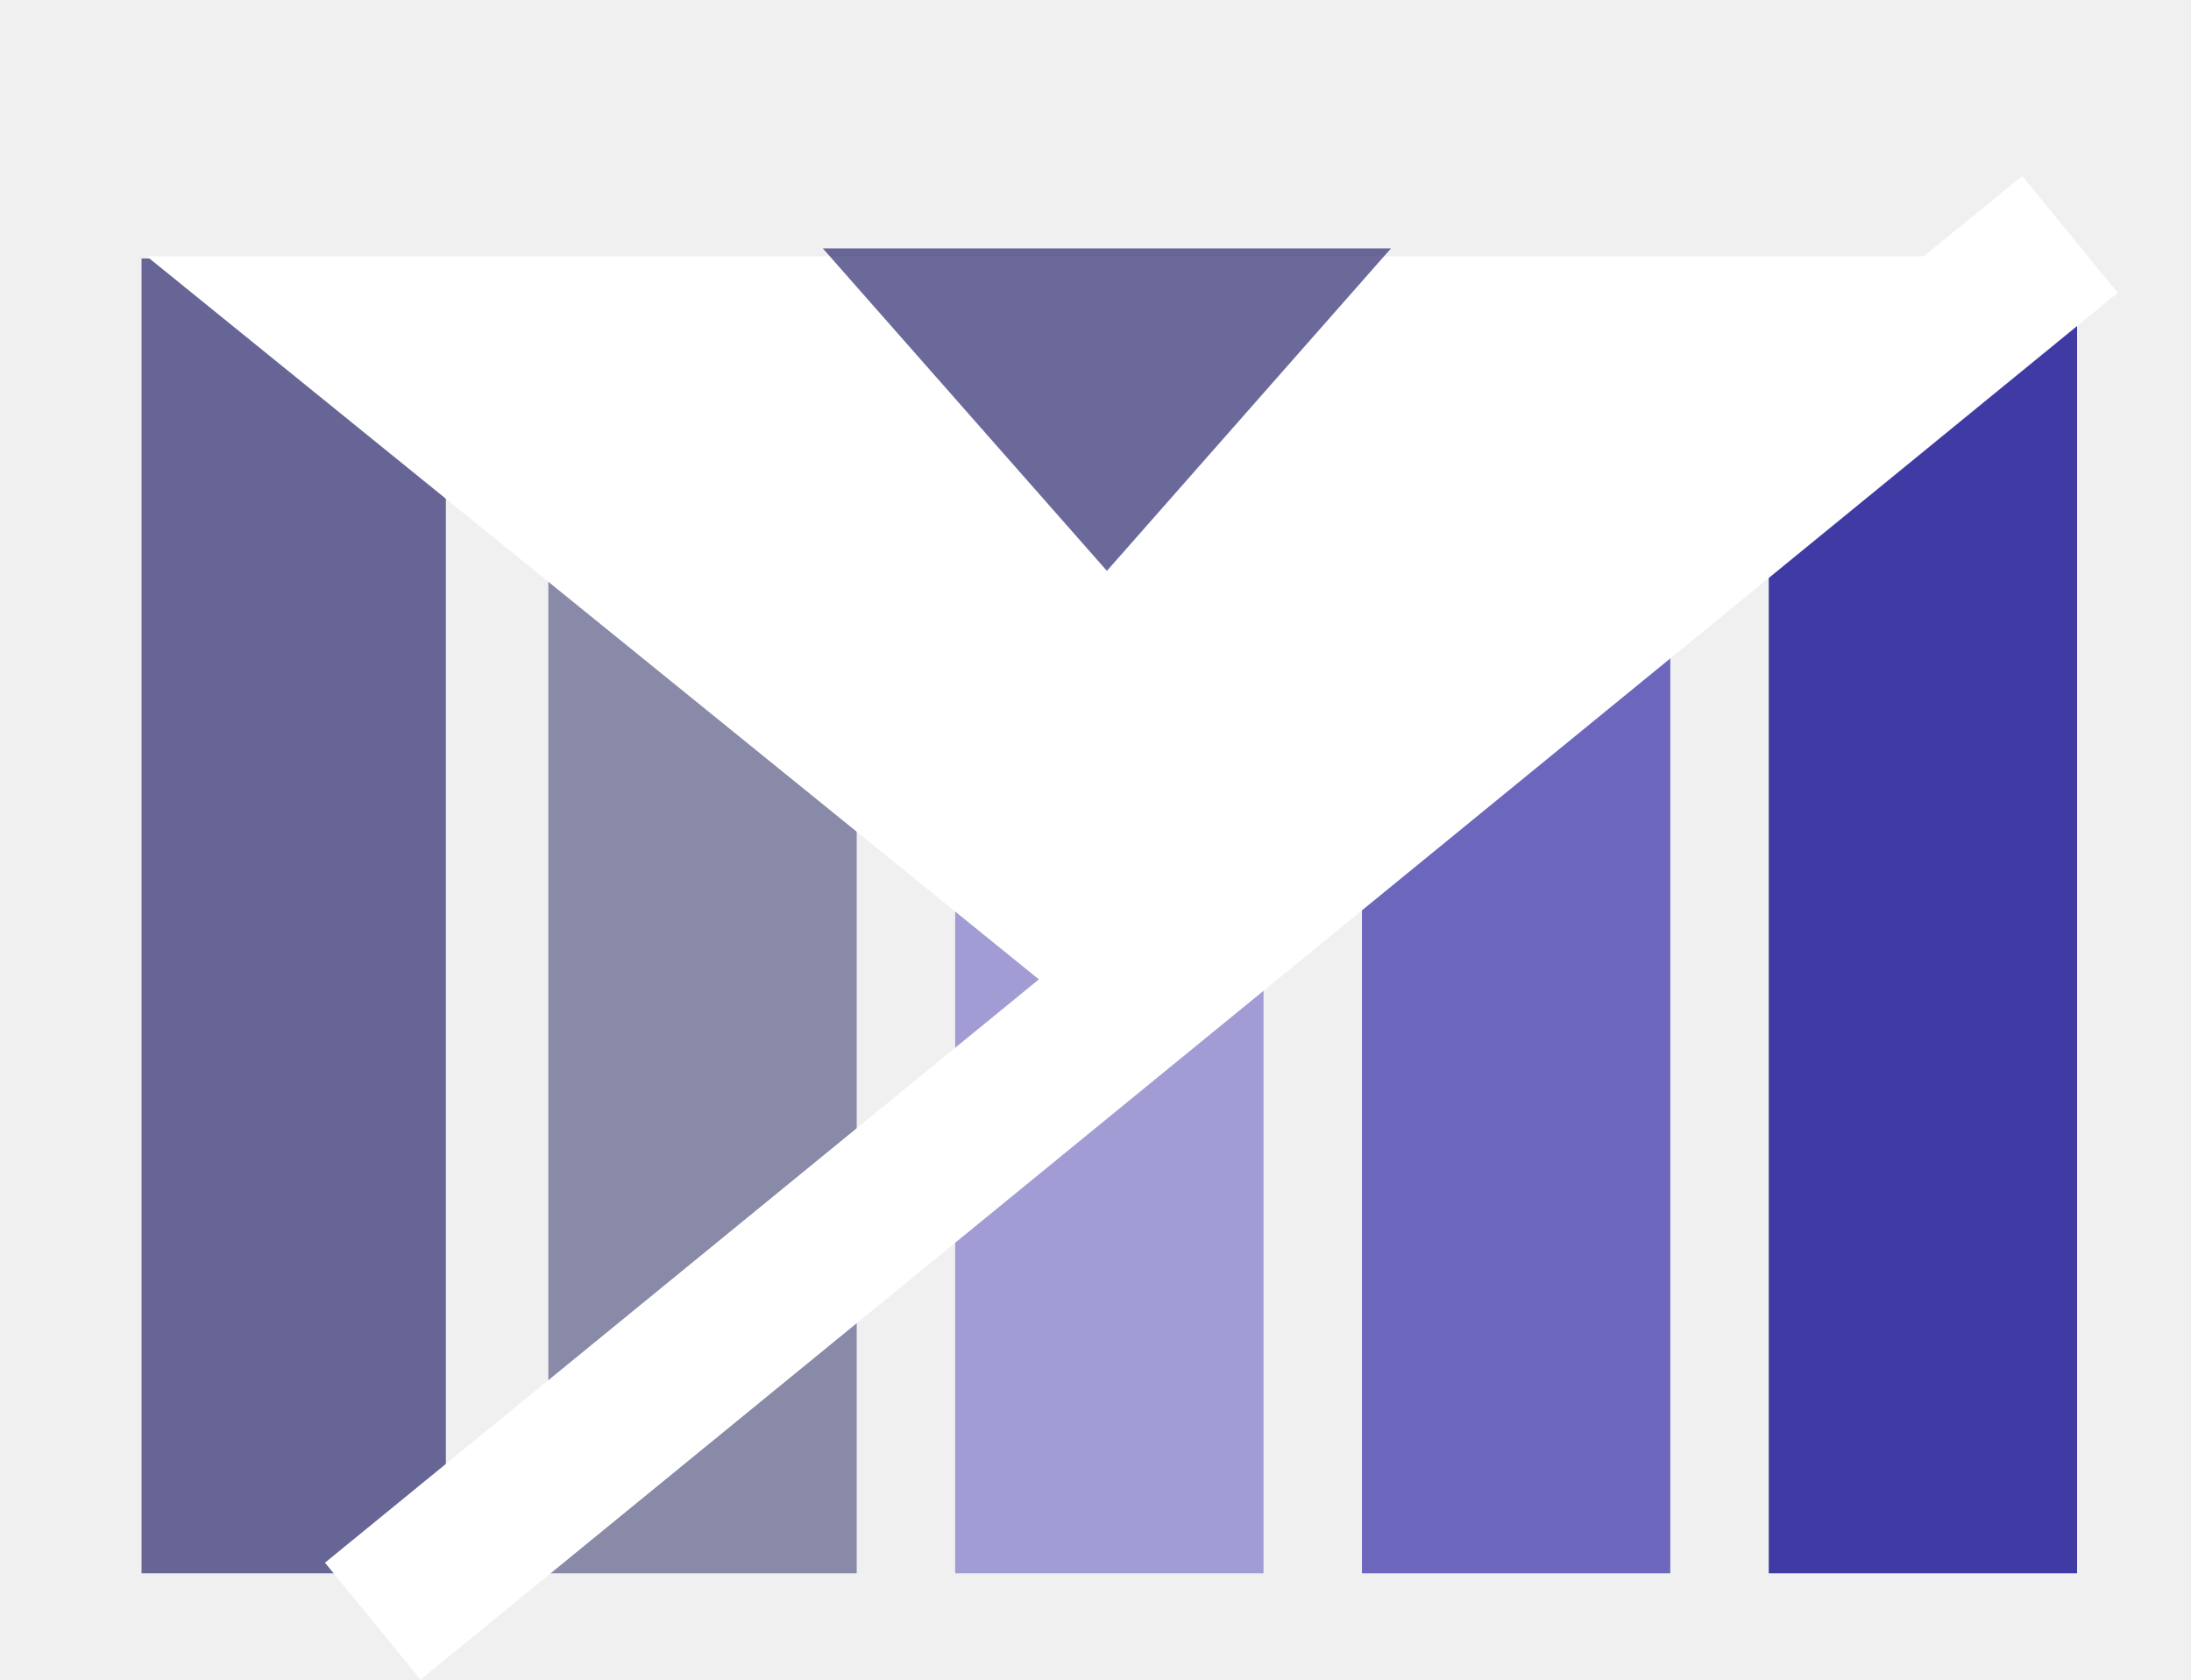
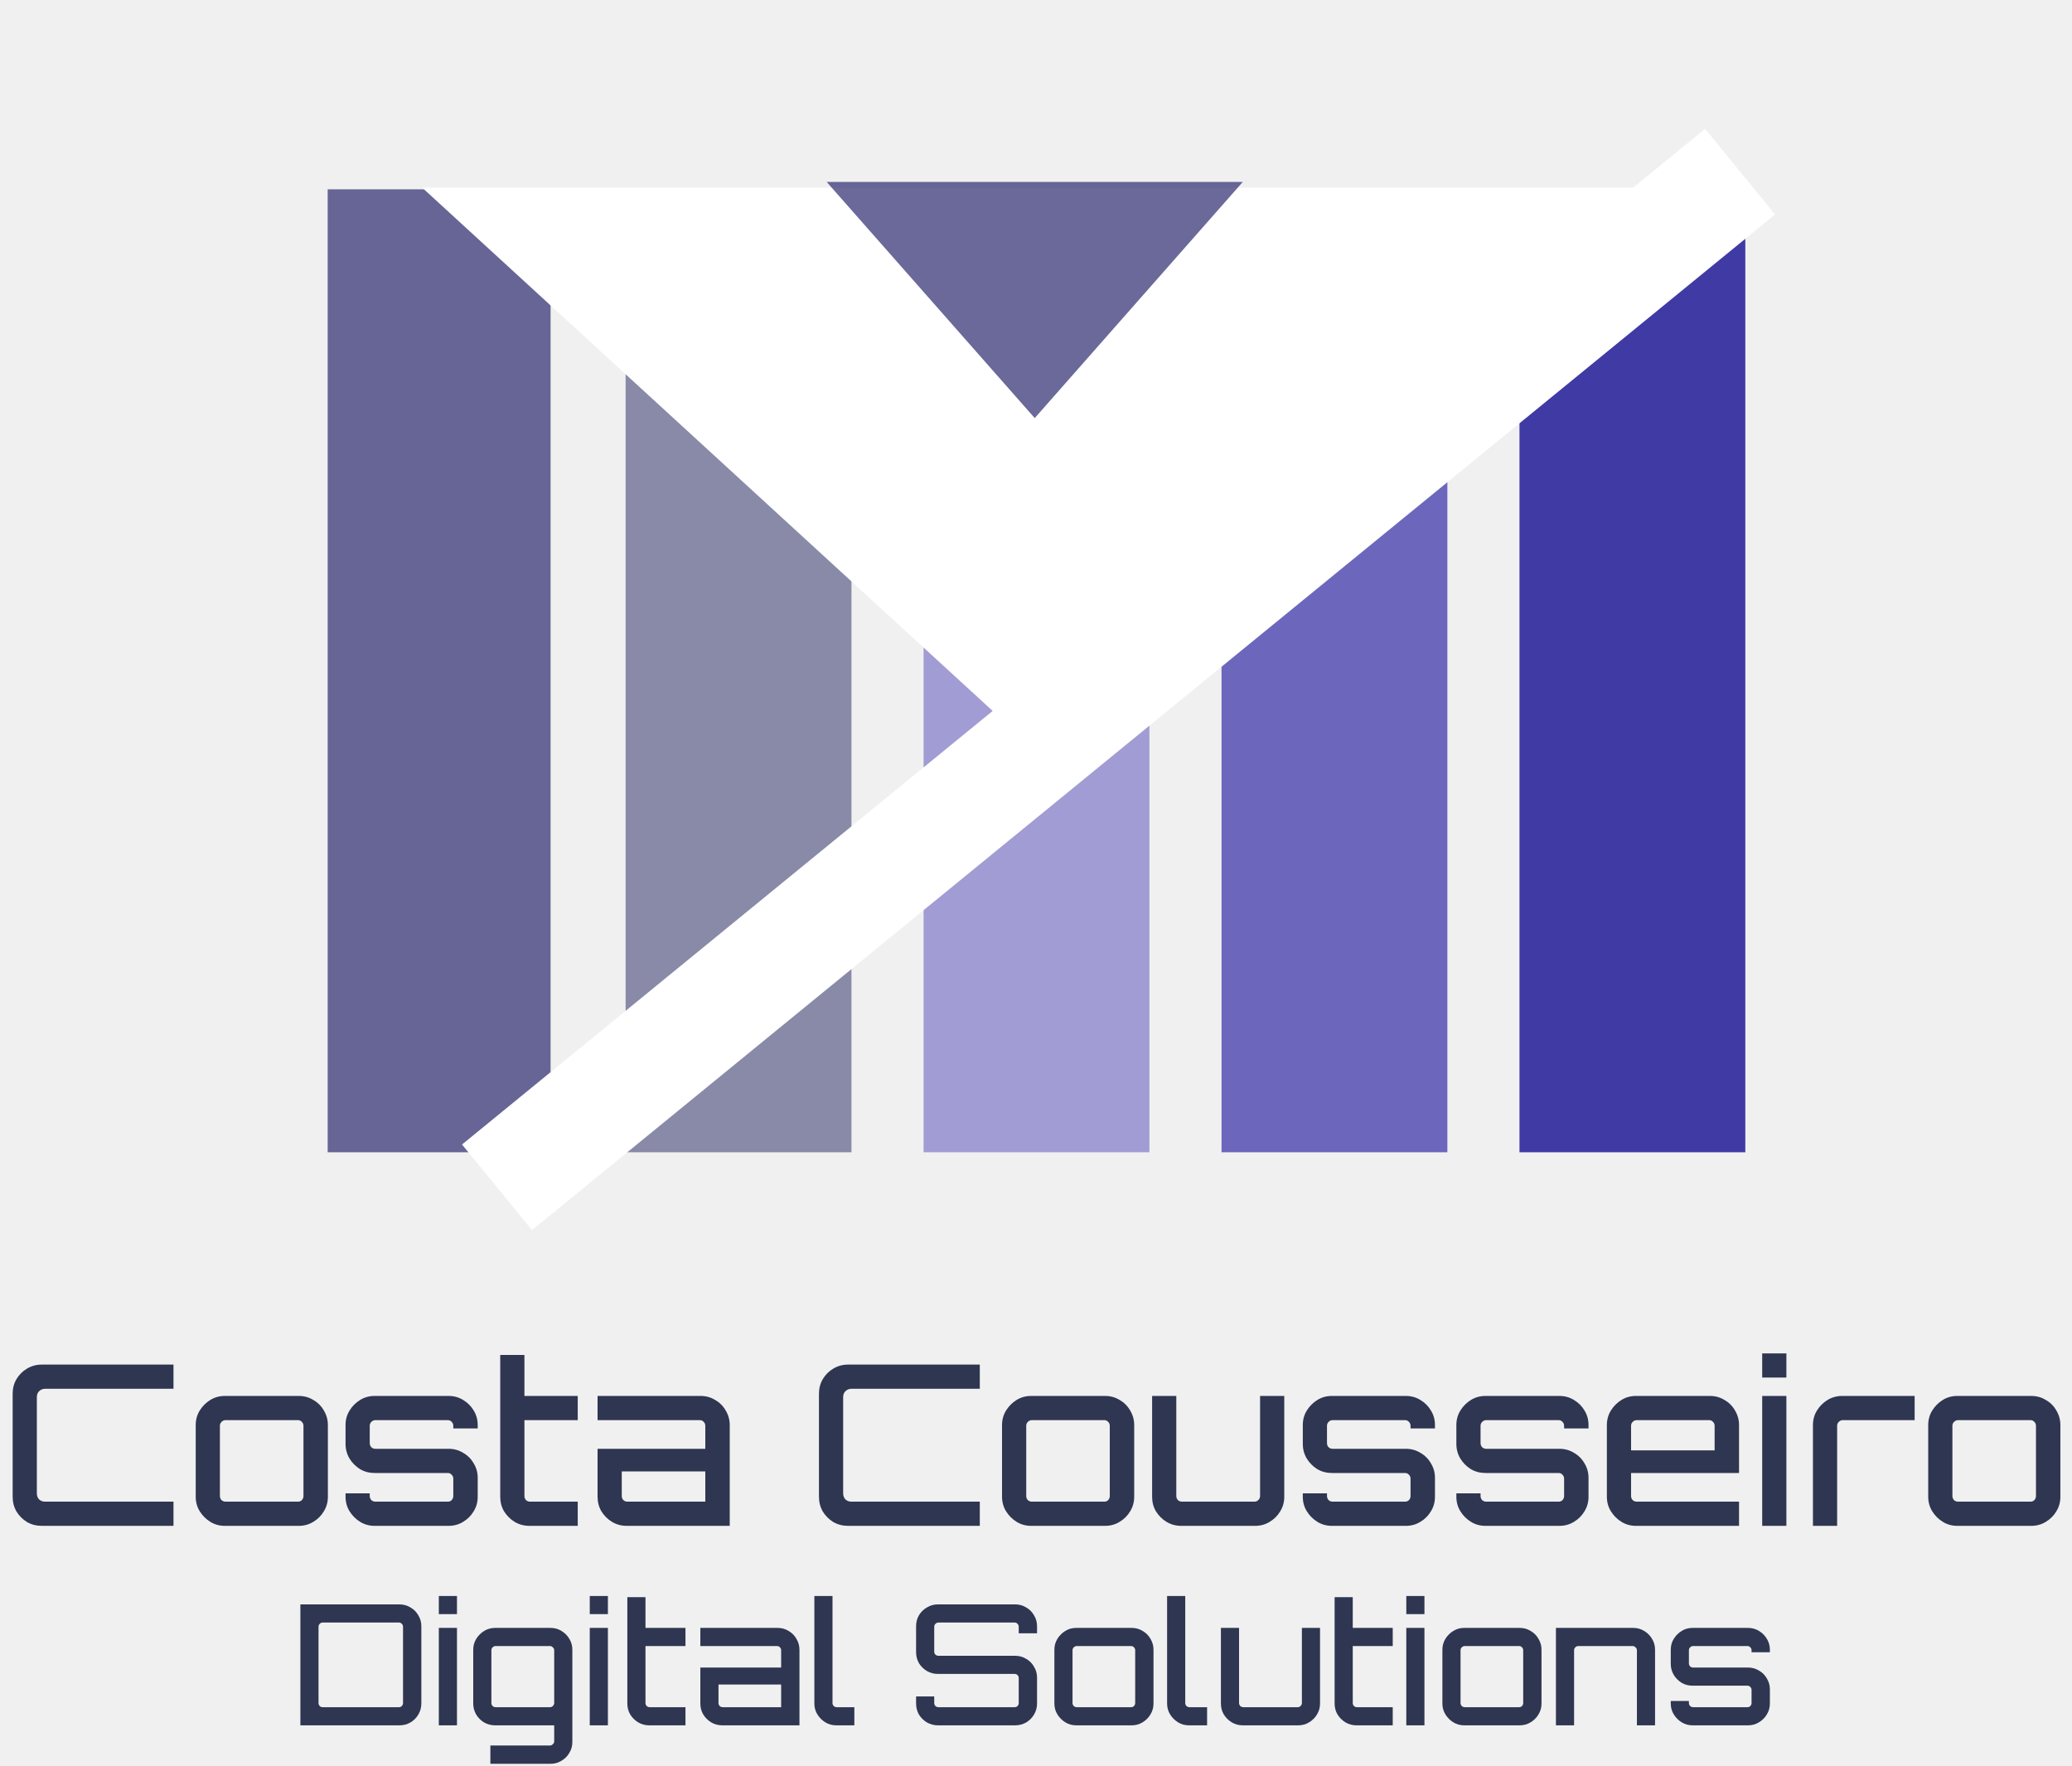
- <svg xmlns="http://www.w3.org/2000/svg" width="917" height="703" viewBox="0 0 917 703" fill="none">
-   <rect x="59.244" y="108.188" width="127.366" height="550.316" fill="#2D2C6F" fill-opacity="0.71" />
-   <rect x="740.275" y="108.188" width="129.048" height="550.316" fill="#403AA5" />
-   <rect x="399.76" y="108.188" width="129.048" height="550.316" fill="#3B31AD" fill-opacity="0.44" />
-   <rect x="229.503" y="108.188" width="129.048" height="550.316" fill="#5F5E8A" fill-opacity="0.71" />
-   <rect x="570.018" y="108.188" width="129.048" height="550.316" fill="#6C67BD" />
-   <path d="M458.444 429.075L61.42 107.269L855.468 107.269L458.444 429.075Z" fill="white" />
-   <path d="M463.271 238.935L344.391 103.984L582.152 103.984L463.271 238.935Z" fill="#2D2C6F" fill-opacity="0.71" />
-   <line x1="156.007" y1="678.533" x2="866.338" y2="98.088" stroke="white" stroke-width="63.194" />
+ <svg xmlns="http://www.w3.org/2000/svg" width="1184" height="1009" viewBox="0 0 1184 1009" fill="none">
+   <rect x="187.244" y="108.188" width="127.366" height="550.316" fill="#2D2C6F" fill-opacity="0.71" />
+   <rect x="868.276" y="108.188" width="129.048" height="550.316" fill="#403AA5" />
+   <rect x="527.76" y="108.188" width="129.048" height="550.316" fill="#3B31AD" fill-opacity="0.44" />
+   <rect x="357.502" y="108.188" width="129.048" height="550.316" fill="#5F5E8A" fill-opacity="0.71" />
+   <rect x="698.018" y="108.188" width="129.048" height="550.316" fill="#6C67BD" />
+   <path d="M592 429L241.26 107.25L942.74 107.25L592 429Z" fill="white" />
+   <path d="M591.271 238.935L472.391 103.984L710.152 103.984L591.271 238.935Z" fill="#2D2C6F" fill-opacity="0.71" />
+   <line x1="284.006" y1="678.533" x2="994.338" y2="98.088" stroke="white" stroke-width="63.194" />
+   <path d="M23.87 872C20.798 872 17.982 871.275 15.422 869.824C12.947 868.288 10.942 866.283 9.406 863.808C7.955 861.248 7.23 858.432 7.23 855.36V796.48C7.23 793.408 7.955 790.635 9.406 788.16C10.942 785.6 12.947 783.595 15.422 782.144C17.982 780.608 20.798 779.84 23.87 779.84H99.134V793.664H25.79C24.425 793.664 23.273 794.133 22.334 795.072C21.481 795.925 21.054 797.035 21.054 798.4V853.44C21.054 854.805 21.481 855.957 22.334 856.896C23.273 857.749 24.425 858.176 25.79 858.176H99.134V872H23.87ZM128.48 872C125.408 872 122.635 871.232 120.16 869.696C117.685 868.16 115.68 866.155 114.144 863.68C112.608 861.205 111.84 858.432 111.84 855.36V814.4C111.84 811.328 112.608 808.555 114.144 806.08C115.68 803.605 117.685 801.6 120.16 800.064C122.635 798.528 125.408 797.76 128.48 797.76H170.72C173.792 797.76 176.565 798.528 179.04 800.064C181.6 801.515 183.605 803.52 185.056 806.08C186.592 808.64 187.36 811.413 187.36 814.4V855.36C187.36 858.432 186.592 861.205 185.056 863.68C183.605 866.155 181.6 868.16 179.04 869.696C176.565 871.232 173.792 872 170.72 872H128.48ZM128.864 858.176H170.336C171.189 858.176 171.915 857.877 172.512 857.28C173.109 856.597 173.408 855.829 173.408 854.976V814.784C173.408 813.931 173.109 813.205 172.512 812.608C171.915 811.925 171.189 811.584 170.336 811.584H128.864C128.011 811.584 127.243 811.925 126.56 812.608C125.963 813.205 125.664 813.931 125.664 814.784V854.976C125.664 855.829 125.963 856.597 126.56 857.28C127.243 857.877 128.011 858.176 128.864 858.176ZM214.096 872C211.024 872 208.251 871.232 205.776 869.696C203.301 868.16 201.296 866.155 199.76 863.68C198.224 861.205 197.456 858.432 197.456 855.36V853.44H211.28V854.976C211.28 855.829 211.579 856.597 212.176 857.28C212.859 857.877 213.627 858.176 214.48 858.176H255.952C256.805 858.176 257.531 857.877 258.128 857.28C258.725 856.597 259.024 855.829 259.024 854.976V844.992C259.024 844.139 258.725 843.413 258.128 842.816C257.531 842.133 256.805 841.792 255.952 841.792H214.096C211.024 841.792 208.251 841.067 205.776 839.616C203.301 838.08 201.296 836.075 199.76 833.6C198.224 831.04 197.456 828.224 197.456 825.152V814.4C197.456 811.328 198.224 808.555 199.76 806.08C201.296 803.605 203.301 801.6 205.776 800.064C208.251 798.528 211.024 797.76 214.096 797.76H256.336C259.408 797.76 262.181 798.528 264.656 800.064C267.216 801.6 269.221 803.605 270.672 806.08C272.208 808.555 272.976 811.328 272.976 814.4V816.32H259.024V814.784C259.024 813.931 258.725 813.205 258.128 812.608C257.531 811.925 256.805 811.584 255.952 811.584H214.48C213.627 811.584 212.859 811.925 212.176 812.608C211.579 813.205 211.28 813.931 211.28 814.784V824.768C211.28 825.621 211.579 826.389 212.176 827.072C212.859 827.669 213.627 827.968 214.48 827.968H256.336C259.408 827.968 262.181 828.736 264.656 830.272C267.216 831.723 269.221 833.728 270.672 836.288C272.208 838.763 272.976 841.536 272.976 844.608V855.36C272.976 858.432 272.208 861.205 270.672 863.68C269.221 866.155 267.216 868.16 264.656 869.696C262.181 871.232 259.408 872 256.336 872H214.096ZM302.486 872C299.414 872 296.598 871.232 294.038 869.696C291.563 868.16 289.558 866.155 288.022 863.68C286.571 861.205 285.846 858.432 285.846 855.36V774.336H299.67V797.76H330.134V811.584H299.67V854.976C299.67 855.829 299.969 856.597 300.566 857.28C301.249 857.877 302.017 858.176 302.87 858.176H330.134V872H302.486ZM358.108 872C355.036 872 352.22 871.232 349.66 869.696C347.185 868.16 345.18 866.155 343.644 863.68C342.193 861.205 341.468 858.432 341.468 855.36V827.968H403.036V814.784C403.036 813.931 402.737 813.205 402.14 812.608C401.543 811.925 400.817 811.584 399.964 811.584H341.468V797.76H400.348C403.42 797.76 406.193 798.528 408.668 800.064C411.228 801.515 413.233 803.52 414.684 806.08C416.22 808.64 416.988 811.413 416.988 814.4V872H358.108ZM358.492 858.176H403.036V840.896H355.292V854.976C355.292 855.829 355.591 856.597 356.188 857.28C356.871 857.877 357.639 858.176 358.492 858.176ZM484.62 872C481.548 872 478.732 871.275 476.172 869.824C473.697 868.288 471.692 866.283 470.156 863.808C468.705 861.248 467.98 858.432 467.98 855.36V796.48C467.98 793.408 468.705 790.635 470.156 788.16C471.692 785.6 473.697 783.595 476.172 782.144C478.732 780.608 481.548 779.84 484.62 779.84H559.884V793.664H486.54C485.175 793.664 484.023 794.133 483.084 795.072C482.231 795.925 481.804 797.035 481.804 798.4V853.44C481.804 854.805 482.231 855.957 483.084 856.896C484.023 857.749 485.175 858.176 486.54 858.176H559.884V872H484.62ZM589.23 872C586.158 872 583.385 871.232 580.91 869.696C578.435 868.16 576.43 866.155 574.894 863.68C573.358 861.205 572.59 858.432 572.59 855.36V814.4C572.59 811.328 573.358 808.555 574.894 806.08C576.43 803.605 578.435 801.6 580.91 800.064C583.385 798.528 586.158 797.76 589.23 797.76H631.47C634.542 797.76 637.315 798.528 639.79 800.064C642.35 801.515 644.355 803.52 645.806 806.08C647.342 808.64 648.11 811.413 648.11 814.4V855.36C648.11 858.432 647.342 861.205 645.806 863.68C644.355 866.155 642.35 868.16 639.79 869.696C637.315 871.232 634.542 872 631.47 872H589.23ZM589.614 858.176H631.086C631.939 858.176 632.665 857.877 633.262 857.28C633.859 856.597 634.158 855.829 634.158 854.976V814.784C634.158 813.931 633.859 813.205 633.262 812.608C632.665 811.925 631.939 811.584 631.086 811.584H589.614C588.761 811.584 587.993 811.925 587.31 812.608C586.713 813.205 586.414 813.931 586.414 814.784V854.976C586.414 855.829 586.713 856.597 587.31 857.28C587.993 857.877 588.761 858.176 589.614 858.176ZM674.986 872C671.914 872 669.098 871.232 666.538 869.696C664.063 868.16 662.058 866.155 660.522 863.68C659.071 861.205 658.346 858.432 658.346 855.36V797.76H672.17V854.976C672.17 855.829 672.469 856.597 673.066 857.28C673.749 857.877 674.517 858.176 675.37 858.176H716.842C717.695 858.176 718.421 857.877 719.018 857.28C719.701 856.597 720.042 855.829 720.042 854.976V797.76H733.866V855.36C733.866 858.432 733.098 861.205 731.562 863.68C730.111 866.155 728.106 868.16 725.546 869.696C723.071 871.232 720.298 872 717.226 872H674.986ZM761.096 872C758.024 872 755.251 871.232 752.776 869.696C750.301 868.16 748.296 866.155 746.76 863.68C745.224 861.205 744.456 858.432 744.456 855.36V853.44H758.28V854.976C758.28 855.829 758.579 856.597 759.176 857.28C759.859 857.877 760.627 858.176 761.48 858.176H802.952C803.805 858.176 804.531 857.877 805.128 857.28C805.725 856.597 806.024 855.829 806.024 854.976V844.992C806.024 844.139 805.725 843.413 805.128 842.816C804.531 842.133 803.805 841.792 802.952 841.792H761.096C758.024 841.792 755.251 841.067 752.776 839.616C750.301 838.08 748.296 836.075 746.76 833.6C745.224 831.04 744.456 828.224 744.456 825.152V814.4C744.456 811.328 745.224 808.555 746.76 806.08C748.296 803.605 750.301 801.6 752.776 800.064C755.251 798.528 758.024 797.76 761.096 797.76H803.336C806.408 797.76 809.181 798.528 811.656 800.064C814.216 801.6 816.221 803.605 817.672 806.08C819.208 808.555 819.976 811.328 819.976 814.4V816.32H806.024V814.784C806.024 813.931 805.725 813.205 805.128 812.608C804.531 811.925 803.805 811.584 802.952 811.584H761.48C760.627 811.584 759.859 811.925 759.176 812.608C758.579 813.205 758.28 813.931 758.28 814.784V824.768C758.28 825.621 758.579 826.389 759.176 827.072C759.859 827.669 760.627 827.968 761.48 827.968H803.336C806.408 827.968 809.181 828.736 811.656 830.272C814.216 831.723 816.221 833.728 817.672 836.288C819.208 838.763 819.976 841.536 819.976 844.608V855.36C819.976 858.432 819.208 861.205 817.672 863.68C816.221 866.155 814.216 868.16 811.656 869.696C809.181 871.232 806.408 872 803.336 872H761.096ZM848.846 872C845.774 872 843.001 871.232 840.526 869.696C838.051 868.16 836.046 866.155 834.51 863.68C832.974 861.205 832.206 858.432 832.206 855.36V853.44H846.03V854.976C846.03 855.829 846.329 856.597 846.926 857.28C847.609 857.877 848.377 858.176 849.23 858.176H890.702C891.555 858.176 892.281 857.877 892.878 857.28C893.475 856.597 893.774 855.829 893.774 854.976V844.992C893.774 844.139 893.475 843.413 892.878 842.816C892.281 842.133 891.555 841.792 890.702 841.792H848.846C845.774 841.792 843.001 841.067 840.526 839.616C838.051 838.08 836.046 836.075 834.51 833.6C832.974 831.04 832.206 828.224 832.206 825.152V814.4C832.206 811.328 832.974 808.555 834.51 806.08C836.046 803.605 838.051 801.6 840.526 800.064C843.001 798.528 845.774 797.76 848.846 797.76H891.086C894.158 797.76 896.931 798.528 899.406 800.064C901.966 801.6 903.971 803.605 905.422 806.08C906.958 808.555 907.726 811.328 907.726 814.4V816.32H893.774V814.784C893.774 813.931 893.475 813.205 892.878 812.608C892.281 811.925 891.555 811.584 890.702 811.584H849.23C848.377 811.584 847.609 811.925 846.926 812.608C846.329 813.205 846.03 813.931 846.03 814.784V824.768C846.03 825.621 846.329 826.389 846.926 827.072C847.609 827.669 848.377 827.968 849.23 827.968H891.086C894.158 827.968 896.931 828.736 899.406 830.272C901.966 831.723 903.971 833.728 905.422 836.288C906.958 838.763 907.726 841.536 907.726 844.608V855.36C907.726 858.432 906.958 861.205 905.422 863.68C903.971 866.155 901.966 868.16 899.406 869.696C896.931 871.232 894.158 872 891.086 872H848.846ZM934.855 872C931.783 872 929.01 871.232 926.535 869.696C924.06 868.16 922.055 866.155 920.519 863.68C918.983 861.205 918.215 858.432 918.215 855.36V814.4C918.215 811.328 918.983 808.555 920.519 806.08C922.055 803.605 924.06 801.6 926.535 800.064C929.01 798.528 931.783 797.76 934.855 797.76H977.095C980.167 797.76 982.94 798.528 985.415 800.064C987.975 801.515 989.98 803.52 991.431 806.08C992.967 808.64 993.735 811.413 993.735 814.4V841.792H932.039V854.976C932.039 855.829 932.338 856.597 932.935 857.28C933.618 857.877 934.386 858.176 935.239 858.176H993.735V872H934.855ZM932.039 828.864H979.783V814.784C979.783 813.931 979.484 813.205 978.887 812.608C978.29 811.925 977.564 811.584 976.711 811.584H935.239C934.386 811.584 933.618 811.925 932.935 812.608C932.338 813.205 932.039 813.931 932.039 814.784V828.864ZM1006.97 872V797.76H1020.79V872H1006.97ZM1006.97 787.264V773.44H1020.79V787.264H1006.97ZM1035.97 872V814.4C1035.97 811.328 1036.74 808.555 1038.27 806.08C1039.81 803.605 1041.81 801.6 1044.29 800.064C1046.85 798.528 1049.62 797.76 1052.61 797.76H1094.08V811.584H1052.99C1052.14 811.584 1051.37 811.925 1050.69 812.608C1050.09 813.205 1049.79 813.931 1049.79 814.784V872H1035.97ZM1118.48 872C1115.41 872 1112.63 871.232 1110.16 869.696C1107.69 868.16 1105.68 866.155 1104.14 863.68C1102.61 861.205 1101.84 858.432 1101.84 855.36V814.4C1101.84 811.328 1102.61 808.555 1104.14 806.08C1105.68 803.605 1107.69 801.6 1110.16 800.064C1112.63 798.528 1115.41 797.76 1118.48 797.76H1160.72C1163.79 797.76 1166.57 798.528 1169.04 800.064C1171.6 801.515 1173.61 803.52 1175.06 806.08C1176.59 808.64 1177.36 811.413 1177.36 814.4V855.36C1177.36 858.432 1176.59 861.205 1175.06 863.68C1173.61 866.155 1171.6 868.16 1169.04 869.696C1166.57 871.232 1163.79 872 1160.72 872H1118.48ZM1118.86 858.176H1160.34C1161.19 858.176 1161.91 857.877 1162.51 857.28C1163.11 856.597 1163.41 855.829 1163.41 854.976V814.784C1163.41 813.931 1163.11 813.205 1162.51 812.608C1161.91 811.925 1161.19 811.584 1160.34 811.584H1118.86C1118.01 811.584 1117.24 811.925 1116.56 812.608C1115.96 813.205 1115.66 813.931 1115.66 814.784V854.976C1115.66 855.829 1115.96 856.597 1116.56 857.28C1117.24 857.877 1118.01 858.176 1118.86 858.176Z" fill="#2E3651" />
+   <path d="M171.646 986V916.88H228.19C230.494 916.88 232.606 917.456 234.526 918.608C236.446 919.696 237.95 921.2 239.038 923.12C240.19 924.976 240.766 927.056 240.766 929.36V973.52C240.766 975.824 240.19 977.936 239.038 979.856C237.95 981.712 236.446 983.216 234.526 984.368C232.606 985.456 230.494 986 228.19 986H171.646ZM184.318 975.632H227.998C228.638 975.632 229.182 975.408 229.63 974.96C230.078 974.448 230.302 973.872 230.302 973.232V929.648C230.302 929.008 230.078 928.464 229.63 928.016C229.182 927.504 228.638 927.248 227.998 927.248H184.318C183.678 927.248 183.134 927.504 182.686 928.016C182.238 928.464 182.014 929.008 182.014 929.648V973.232C182.014 973.872 182.238 974.448 182.686 974.96C183.134 975.408 183.678 975.632 184.318 975.632ZM250.757 986V930.32H261.125V986H250.757ZM250.757 922.448V912.08H261.125V922.448H250.757ZM280.212 1007.98V997.52H314.292C314.932 997.52 315.476 997.264 315.924 996.752C316.436 996.304 316.692 995.76 316.692 995.12V986H282.9C280.66 986 278.58 985.456 276.66 984.368C274.74 983.216 273.204 981.68 272.052 979.76C270.964 977.84 270.42 975.76 270.42 973.52V942.8C270.42 940.496 270.996 938.416 272.148 936.56C273.3 934.704 274.804 933.2 276.66 932.048C278.58 930.896 280.66 930.32 282.9 930.32H314.58C316.884 930.32 318.964 930.896 320.82 932.048C322.74 933.2 324.244 934.704 325.332 936.56C326.484 938.416 327.06 940.496 327.06 942.8V995.504C327.06 997.808 326.484 999.888 325.332 1001.74C324.244 1003.66 322.74 1005.17 320.82 1006.26C318.964 1007.41 316.884 1007.98 314.58 1007.98H280.212ZM283.188 975.632H314.292C314.932 975.632 315.476 975.408 315.924 974.96C316.436 974.448 316.692 973.872 316.692 973.232V943.088C316.692 942.448 316.436 941.904 315.924 941.456C315.476 940.944 314.932 940.688 314.292 940.688H283.188C282.548 940.688 281.972 940.944 281.46 941.456C281.012 941.904 280.788 942.448 280.788 943.088V973.232C280.788 973.872 281.012 974.448 281.46 974.96C281.972 975.408 282.548 975.632 283.188 975.632ZM337.007 986V930.32H347.375V986H337.007ZM337.007 922.448V912.08H347.375V922.448H337.007ZM370.958 986C368.654 986 366.542 985.424 364.622 984.272C362.766 983.12 361.262 981.616 360.11 979.76C359.022 977.904 358.478 975.824 358.478 973.52V912.752H368.846V930.32H391.694V940.688H368.846V973.232C368.846 973.872 369.07 974.448 369.518 974.96C370.03 975.408 370.606 975.632 371.246 975.632H391.694V986H370.958ZM412.675 986C410.371 986 408.259 985.424 406.339 984.272C404.483 983.12 402.979 981.616 401.827 979.76C400.739 977.904 400.195 975.824 400.195 973.52V952.976H446.371V943.088C446.371 942.448 446.147 941.904 445.699 941.456C445.251 940.944 444.707 940.688 444.067 940.688H400.195V930.32H444.355C446.659 930.32 448.739 930.896 450.595 932.048C452.515 933.136 454.019 934.64 455.107 936.56C456.259 938.48 456.835 940.56 456.835 942.8V986H412.675ZM412.963 975.632H446.371V962.672H410.563V973.232C410.563 973.872 410.787 974.448 411.235 974.96C411.747 975.408 412.323 975.632 412.963 975.632ZM477.831 986C475.527 986 473.447 985.424 471.591 984.272C469.735 983.12 468.231 981.616 467.079 979.76C465.927 977.904 465.351 975.824 465.351 973.52V912.08H475.719V973.232C475.719 973.872 475.943 974.448 476.391 974.96C476.903 975.408 477.479 975.632 478.119 975.632H488.199V986H477.831ZM535.956 986C533.716 986 531.636 985.456 529.716 984.368C527.796 983.216 526.26 981.712 525.108 979.856C524.02 977.936 523.476 975.824 523.476 973.52V969.488H533.844V973.232C533.844 973.872 534.068 974.448 534.516 974.96C535.028 975.408 535.604 975.632 536.244 975.632H579.828C580.468 975.632 581.012 975.408 581.46 974.96C581.908 974.448 582.132 973.872 582.132 973.232V959.024C582.132 958.32 581.908 957.744 581.46 957.296C581.012 956.848 580.468 956.624 579.828 956.624H535.956C533.716 956.624 531.636 956.08 529.716 954.992C527.796 953.84 526.26 952.336 525.108 950.48C524.02 948.56 523.476 946.448 523.476 944.144V929.36C523.476 927.056 524.02 924.976 525.108 923.12C526.26 921.2 527.796 919.696 529.716 918.608C531.636 917.456 533.716 916.88 535.956 916.88H580.116C582.356 916.88 584.436 917.456 586.356 918.608C588.276 919.696 589.78 921.2 590.868 923.12C592.02 924.976 592.596 927.056 592.596 929.36V933.392H582.132V929.648C582.132 929.008 581.908 928.464 581.46 928.016C581.012 927.504 580.468 927.248 579.828 927.248H536.244C535.604 927.248 535.028 927.504 534.516 928.016C534.068 928.464 533.844 929.008 533.844 929.648V943.856C533.844 944.56 534.068 945.136 534.516 945.584C535.028 946.032 535.604 946.256 536.244 946.256H580.116C582.356 946.256 584.436 946.832 586.356 947.984C588.276 949.072 589.78 950.576 590.868 952.496C592.02 954.352 592.596 956.432 592.596 958.736V973.52C592.596 975.824 592.02 977.936 590.868 979.856C589.78 981.712 588.276 983.216 586.356 984.368C584.436 985.456 582.356 986 580.116 986H535.956ZM614.985 986C612.681 986 610.601 985.424 608.745 984.272C606.889 983.12 605.385 981.616 604.233 979.76C603.081 977.904 602.505 975.824 602.505 973.52V942.8C602.505 940.496 603.081 938.416 604.233 936.56C605.385 934.704 606.889 933.2 608.745 932.048C610.601 930.896 612.681 930.32 614.985 930.32H646.665C648.969 930.32 651.049 930.896 652.905 932.048C654.825 933.136 656.329 934.64 657.417 936.56C658.569 938.48 659.145 940.56 659.145 942.8V973.52C659.145 975.824 658.569 977.904 657.417 979.76C656.329 981.616 654.825 983.12 652.905 984.272C651.049 985.424 648.969 986 646.665 986H614.985ZM615.273 975.632H646.377C647.017 975.632 647.561 975.408 648.009 974.96C648.457 974.448 648.681 973.872 648.681 973.232V943.088C648.681 942.448 648.457 941.904 648.009 941.456C647.561 940.944 647.017 940.688 646.377 940.688H615.273C614.633 940.688 614.057 940.944 613.545 941.456C613.097 941.904 612.873 942.448 612.873 943.088V973.232C612.873 973.872 613.097 974.448 613.545 974.96C614.057 975.408 614.633 975.632 615.273 975.632ZM679.393 986C677.089 986 675.009 985.424 673.153 984.272C671.297 983.12 669.793 981.616 668.641 979.76C667.489 977.904 666.913 975.824 666.913 973.52V912.08H677.281V973.232C677.281 973.872 677.505 974.448 677.953 974.96C678.465 975.408 679.041 975.632 679.681 975.632H689.761V986H679.393ZM710.146 986C707.842 986 705.73 985.424 703.81 984.272C701.954 983.12 700.45 981.616 699.298 979.76C698.21 977.904 697.666 975.824 697.666 973.52V930.32H708.034V973.232C708.034 973.872 708.258 974.448 708.706 974.96C709.218 975.408 709.794 975.632 710.434 975.632H741.538C742.178 975.632 742.722 975.408 743.17 974.96C743.682 974.448 743.938 973.872 743.938 973.232V930.32H754.306V973.52C754.306 975.824 753.73 977.904 752.578 979.76C751.49 981.616 749.986 983.12 748.066 984.272C746.21 985.424 744.13 986 741.826 986H710.146ZM775.114 986C772.81 986 770.698 985.424 768.778 984.272C766.922 983.12 765.418 981.616 764.266 979.76C763.178 977.904 762.634 975.824 762.634 973.52V912.752H773.002V930.32H795.85V940.688H773.002V973.232C773.002 973.872 773.226 974.448 773.674 974.96C774.186 975.408 774.762 975.632 775.402 975.632H795.85V986H775.114ZM803.601 986V930.32H813.969V986H803.601ZM803.601 922.448V912.08H813.969V922.448H803.601ZM836.704 986C834.4 986 832.32 985.424 830.464 984.272C828.608 983.12 827.104 981.616 825.952 979.76C824.8 977.904 824.224 975.824 824.224 973.52V942.8C824.224 940.496 824.8 938.416 825.952 936.56C827.104 934.704 828.608 933.2 830.464 932.048C832.32 930.896 834.4 930.32 836.704 930.32H868.384C870.688 930.32 872.768 930.896 874.624 932.048C876.544 933.136 878.048 934.64 879.136 936.56C880.288 938.48 880.864 940.56 880.864 942.8V973.52C880.864 975.824 880.288 977.904 879.136 979.76C878.048 981.616 876.544 983.12 874.624 984.272C872.768 985.424 870.688 986 868.384 986H836.704ZM836.992 975.632H868.096C868.736 975.632 869.28 975.408 869.728 974.96C870.176 974.448 870.4 973.872 870.4 973.232V943.088C870.4 942.448 870.176 941.904 869.728 941.456C869.28 940.944 868.736 940.688 868.096 940.688H836.992C836.352 940.688 835.776 940.944 835.264 941.456C834.816 941.904 834.592 942.448 834.592 943.088V973.232C834.592 973.872 834.816 974.448 835.264 974.96C835.776 975.408 836.352 975.632 836.992 975.632ZM889.105 986V930.32H933.265C935.569 930.32 937.649 930.896 939.505 932.048C941.425 933.2 942.929 934.704 944.017 936.56C945.169 938.416 945.745 940.496 945.745 942.8V986H935.377V943.088C935.377 942.448 935.121 941.904 934.609 941.456C934.161 940.944 933.617 940.688 932.977 940.688H901.873C901.233 940.688 900.657 940.944 900.145 941.456C899.697 941.904 899.473 942.448 899.473 943.088V986H889.105ZM967.197 986C964.893 986 962.813 985.424 960.957 984.272C959.101 983.12 957.597 981.616 956.445 979.76C955.293 977.904 954.717 975.824 954.717 973.52V972.08H965.085V973.232C965.085 973.872 965.309 974.448 965.757 974.96C966.269 975.408 966.845 975.632 967.485 975.632H998.589C999.229 975.632 999.773 975.408 1000.22 974.96C1000.67 974.448 1000.89 973.872 1000.89 973.232V965.744C1000.89 965.104 1000.67 964.56 1000.22 964.112C999.773 963.6 999.229 963.344 998.589 963.344H967.197C964.893 963.344 962.813 962.8 960.957 961.712C959.101 960.56 957.597 959.056 956.445 957.2C955.293 955.28 954.717 953.168 954.717 950.864V942.8C954.717 940.496 955.293 938.416 956.445 936.56C957.597 934.704 959.101 933.2 960.957 932.048C962.813 930.896 964.893 930.32 967.197 930.32H998.877C1001.18 930.32 1003.26 930.896 1005.12 932.048C1007.04 933.2 1008.54 934.704 1009.63 936.56C1010.78 938.416 1011.36 940.496 1011.36 942.8V944.24H1000.89V943.088C1000.89 942.448 1000.67 941.904 1000.22 941.456C999.773 940.944 999.229 940.688 998.589 940.688H967.485C966.845 940.688 966.269 940.944 965.757 941.456C965.309 941.904 965.085 942.448 965.085 943.088V950.576C965.085 951.216 965.309 951.792 965.757 952.304C966.269 952.752 966.845 952.976 967.485 952.976H998.877C1001.18 952.976 1003.26 953.552 1005.12 954.704C1007.04 955.792 1008.54 957.296 1009.63 959.216C1010.78 961.072 1011.36 963.152 1011.36 965.456V973.52C1011.36 975.824 1010.78 977.904 1009.63 979.76C1008.54 981.616 1007.04 983.12 1005.12 984.272C1003.26 985.424 1001.18 986 998.877 986H967.197Z" fill="#2E3651" />
</svg>
